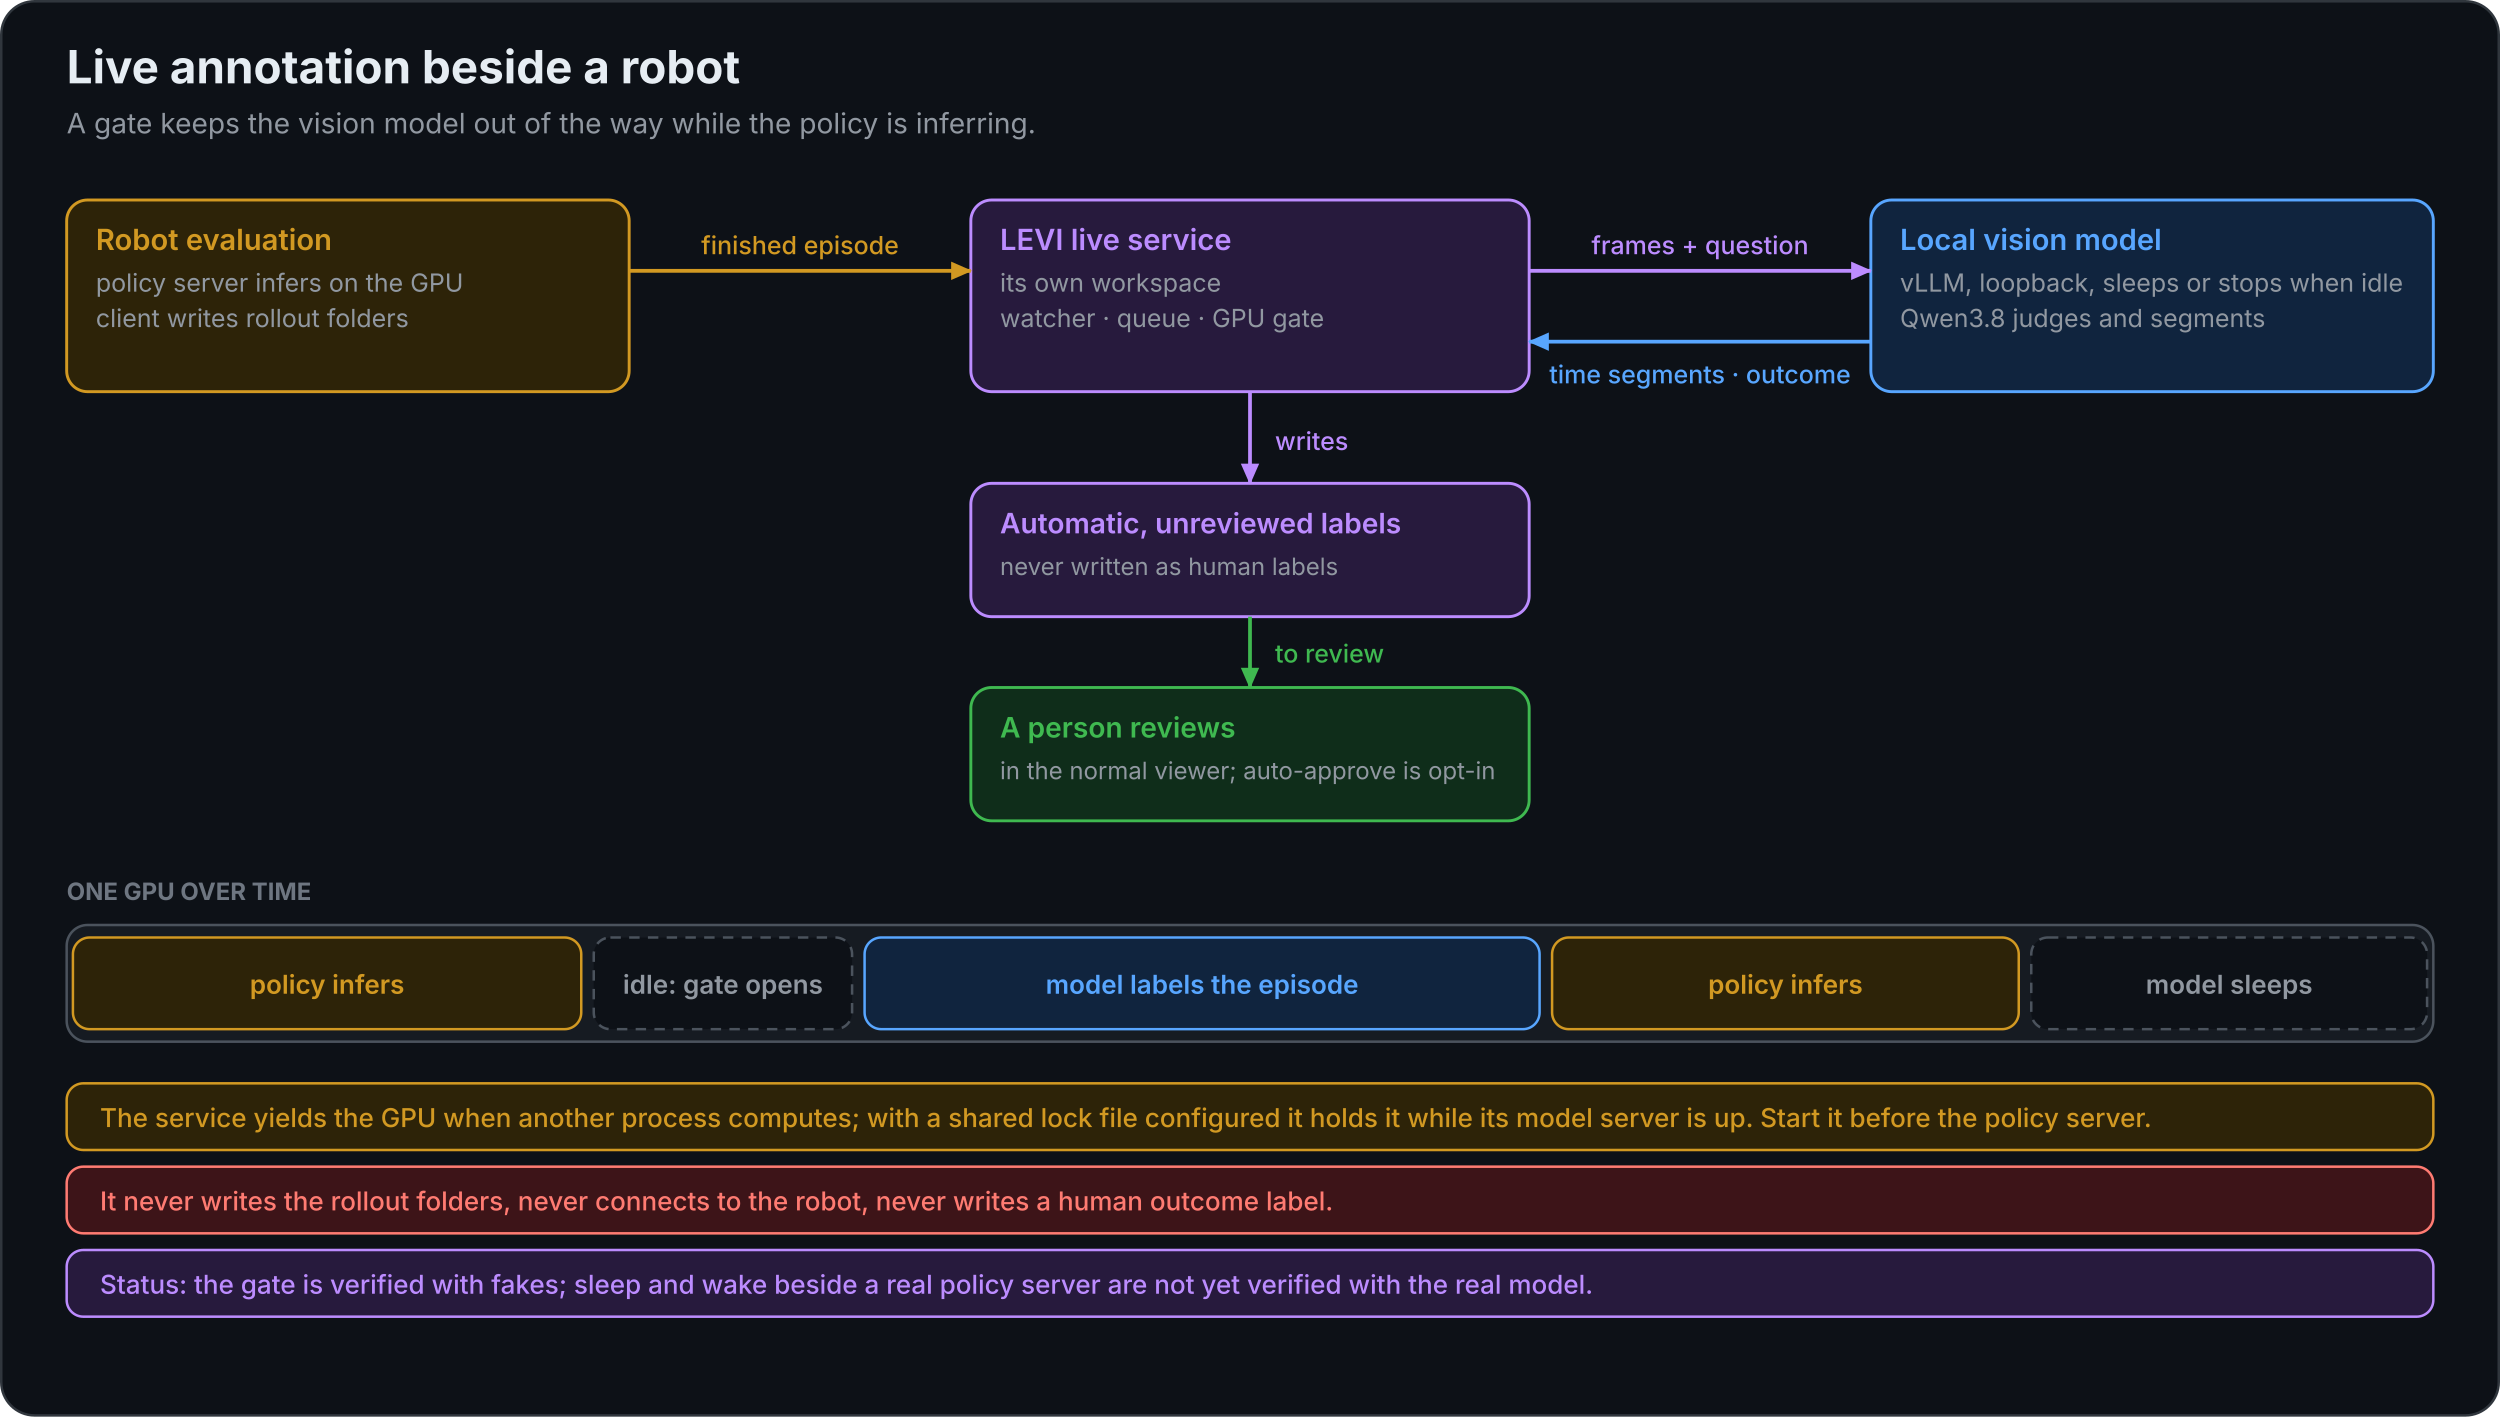
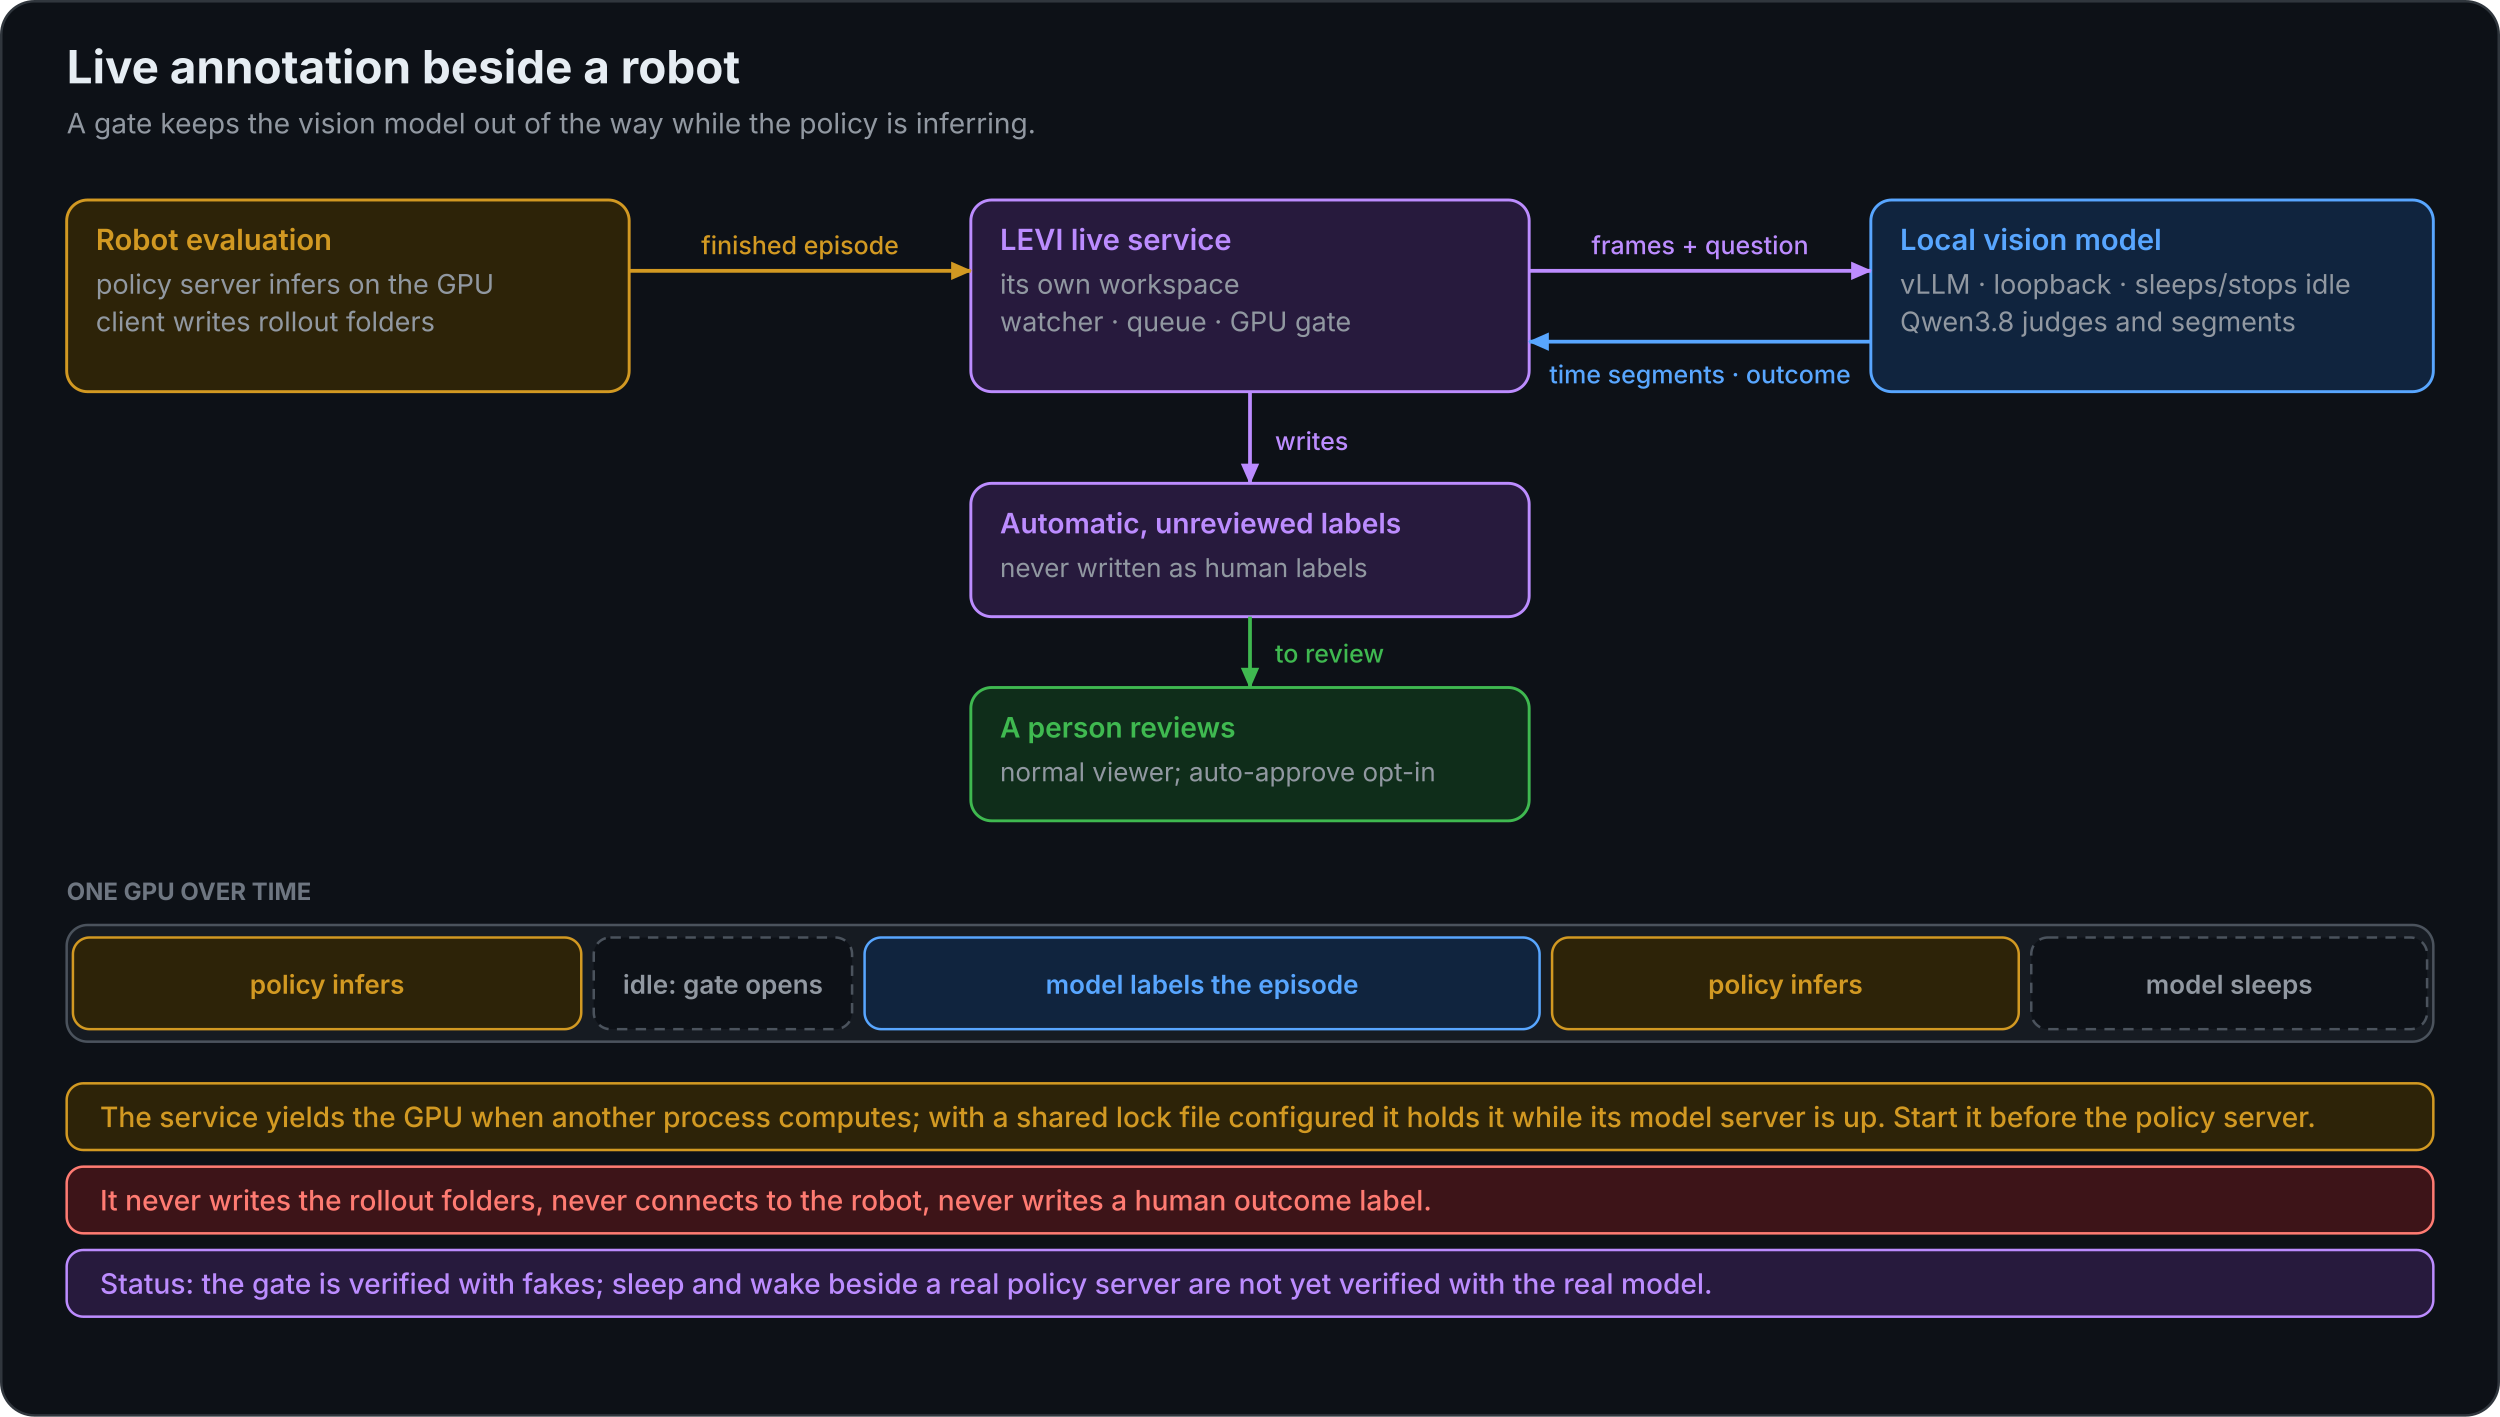
<svg xmlns="http://www.w3.org/2000/svg" viewBox="0 0 1200 680" width="1200" height="680" role="img" aria-labelledby="t d">
  <defs>
    <marker id="a_gate" viewBox="0 0 10 10" refX="8.5" refY="5" markerWidth="7" markerHeight="7" orient="auto">
      <path d="M1 1.5 L9 5 L1 8.5 Z" fill="#d29922" />
    </marker>
    <marker id="a_model" viewBox="0 0 10 10" refX="8.5" refY="5" markerWidth="7" markerHeight="7" orient="auto">
      <path d="M1 1.5 L9 5 L1 8.5 Z" fill="#58a6ff" />
    </marker>
    <marker id="a_person" viewBox="0 0 10 10" refX="8.5" refY="5" markerWidth="7" markerHeight="7" orient="auto">
      <path d="M1 1.5 L9 5 L1 8.5 Z" fill="#3fb950" />
    </marker>
    <marker id="a_system" viewBox="0 0 10 10" refX="8.5" refY="5" markerWidth="7" markerHeight="7" orient="auto">
      <path d="M1 1.5 L9 5 L1 8.5 Z" fill="#bc8cff" />
    </marker>
  </defs>
  <rect x="0.6" y="0.6" width="1198.8" height="678.8" rx="16" fill="#0d1117" stroke="#30363d" stroke-width="1.2" />
  <text x="32" y="40" font-family="Inter, -apple-system, 'Segoe UI', Roboto, 'Noto Sans', Helvetica, Arial, sans-serif" font-size="22" font-weight="700" text-anchor="start" fill="#e6edf3">Live annotation beside a robot</text>
  <text x="32" y="64" font-family="Inter, -apple-system, 'Segoe UI', Roboto, 'Noto Sans', Helvetica, Arial, sans-serif" font-size="13.5" font-weight="400" text-anchor="start" fill="#9198a1">A gate keeps the vision model out of the way while the policy is inferring.</text>
  <rect x="32" y="96" width="270" height="92" rx="10" fill="#2d2308" stroke="#d29922" stroke-width="1.4" />
  <text x="46" y="120" font-family="Inter, -apple-system, 'Segoe UI', Roboto, 'Noto Sans', Helvetica, Arial, sans-serif" font-size="14" font-weight="600" text-anchor="start" fill="#d29922">Robot evaluation</text>
-   <text x="46" y="140" font-family="Inter, -apple-system, 'Segoe UI', Roboto, 'Noto Sans', Helvetica, Arial, sans-serif" font-size="12" font-weight="400" text-anchor="start" fill="#9198a1">policy server infers on the GPU</text>
-   <text x="46" y="157" font-family="Inter, -apple-system, 'Segoe UI', Roboto, 'Noto Sans', Helvetica, Arial, sans-serif" font-size="12" font-weight="400" text-anchor="start" fill="#9198a1">client writes rollout folders</text>
+   <text x="46" y="141" font-family="Inter, -apple-system, 'Segoe UI', Roboto, 'Noto Sans', Helvetica, Arial, sans-serif" font-size="13" font-weight="400" text-anchor="start" fill="#9198a1">policy server infers on the GPU</text>
+   <text x="46" y="159" font-family="Inter, -apple-system, 'Segoe UI', Roboto, 'Noto Sans', Helvetica, Arial, sans-serif" font-size="13" font-weight="400" text-anchor="start" fill="#9198a1">client writes rollout folders</text>
  <rect x="466" y="96" width="268" height="92" rx="10" fill="#271a3d" stroke="#bc8cff" stroke-width="1.4" />
  <text x="480" y="120" font-family="Inter, -apple-system, 'Segoe UI', Roboto, 'Noto Sans', Helvetica, Arial, sans-serif" font-size="14" font-weight="600" text-anchor="start" fill="#bc8cff">LEVI live service</text>
-   <text x="480" y="140" font-family="Inter, -apple-system, 'Segoe UI', Roboto, 'Noto Sans', Helvetica, Arial, sans-serif" font-size="12" font-weight="400" text-anchor="start" fill="#9198a1">its own workspace</text>
-   <text x="480" y="157" font-family="Inter, -apple-system, 'Segoe UI', Roboto, 'Noto Sans', Helvetica, Arial, sans-serif" font-size="12" font-weight="400" text-anchor="start" fill="#9198a1">watcher · queue · GPU gate</text>
+   <text x="480" y="141" font-family="Inter, -apple-system, 'Segoe UI', Roboto, 'Noto Sans', Helvetica, Arial, sans-serif" font-size="13" font-weight="400" text-anchor="start" fill="#9198a1">its own workspace</text>
+   <text x="480" y="159" font-family="Inter, -apple-system, 'Segoe UI', Roboto, 'Noto Sans', Helvetica, Arial, sans-serif" font-size="13" font-weight="400" text-anchor="start" fill="#9198a1">watcher · queue · GPU gate</text>
  <rect x="898" y="96" width="270" height="92" rx="10" fill="#10243e" stroke="#58a6ff" stroke-width="1.4" />
  <text x="912" y="120" font-family="Inter, -apple-system, 'Segoe UI', Roboto, 'Noto Sans', Helvetica, Arial, sans-serif" font-size="14" font-weight="600" text-anchor="start" fill="#58a6ff">Local vision model</text>
-   <text x="912" y="140" font-family="Inter, -apple-system, 'Segoe UI', Roboto, 'Noto Sans', Helvetica, Arial, sans-serif" font-size="12" font-weight="400" text-anchor="start" fill="#9198a1">vLLM, loopback, sleeps or stops when idle</text>
-   <text x="912" y="157" font-family="Inter, -apple-system, 'Segoe UI', Roboto, 'Noto Sans', Helvetica, Arial, sans-serif" font-size="12" font-weight="400" text-anchor="start" fill="#9198a1">Qwen3.8 judges and segments</text>
+   <text x="912" y="141" font-family="Inter, -apple-system, 'Segoe UI', Roboto, 'Noto Sans', Helvetica, Arial, sans-serif" font-size="13" font-weight="400" text-anchor="start" fill="#9198a1">vLLM · loopback · sleeps/stops idle</text>
+   <text x="912" y="159" font-family="Inter, -apple-system, 'Segoe UI', Roboto, 'Noto Sans', Helvetica, Arial, sans-serif" font-size="13" font-weight="400" text-anchor="start" fill="#9198a1">Qwen3.8 judges and segments</text>
  <path d="M302 130 L466 130" fill="none" stroke="#d29922" stroke-width="1.8" stroke-linejoin="round" marker-end="url(#a_gate)" />
  <text x="384" y="122" font-family="Inter, -apple-system, 'Segoe UI', Roboto, 'Noto Sans', Helvetica, Arial, sans-serif" font-size="12" font-weight="500" text-anchor="middle" fill="#d29922">finished episode</text>
  <path d="M734 130 L898 130" fill="none" stroke="#bc8cff" stroke-width="1.8" stroke-linejoin="round" marker-end="url(#a_system)" />
  <text x="816" y="122" font-family="Inter, -apple-system, 'Segoe UI', Roboto, 'Noto Sans', Helvetica, Arial, sans-serif" font-size="12" font-weight="500" text-anchor="middle" fill="#bc8cff">frames + question</text>
  <path d="M898 164 L734 164" fill="none" stroke="#58a6ff" stroke-width="1.8" stroke-linejoin="round" marker-end="url(#a_model)" />
  <text x="816" y="184" font-family="Inter, -apple-system, 'Segoe UI', Roboto, 'Noto Sans', Helvetica, Arial, sans-serif" font-size="12" font-weight="500" text-anchor="middle" fill="#58a6ff">time segments · outcome</text>
  <rect x="466" y="232" width="268" height="64" rx="10" fill="#271a3d" stroke="#bc8cff" stroke-width="1.4" />
  <text x="480" y="256" font-family="Inter, -apple-system, 'Segoe UI', Roboto, 'Noto Sans', Helvetica, Arial, sans-serif" font-size="13.5" font-weight="600" text-anchor="start" fill="#bc8cff">Automatic, unreviewed labels</text>
-   <text x="480" y="276" font-family="Inter, -apple-system, 'Segoe UI', Roboto, 'Noto Sans', Helvetica, Arial, sans-serif" font-size="11.5" font-weight="400" text-anchor="start" fill="#9198a1">never written as human labels</text>
+   <text x="480" y="277" font-family="Inter, -apple-system, 'Segoe UI', Roboto, 'Noto Sans', Helvetica, Arial, sans-serif" font-size="12.5" font-weight="400" text-anchor="start" fill="#9198a1">never written as human labels</text>
  <path d="M600 188 L600 232" fill="none" stroke="#bc8cff" stroke-width="1.8" stroke-linejoin="round" marker-end="url(#a_system)" />
  <text x="612" y="216" font-family="Inter, -apple-system, 'Segoe UI', Roboto, 'Noto Sans', Helvetica, Arial, sans-serif" font-size="12" font-weight="500" text-anchor="start" fill="#bc8cff">writes</text>
  <rect x="466" y="330" width="268" height="64" rx="10" fill="#0f2d1a" stroke="#3fb950" stroke-width="1.4" />
  <text x="480" y="354" font-family="Inter, -apple-system, 'Segoe UI', Roboto, 'Noto Sans', Helvetica, Arial, sans-serif" font-size="13.5" font-weight="600" text-anchor="start" fill="#3fb950">A person reviews</text>
-   <text x="480" y="374" font-family="Inter, -apple-system, 'Segoe UI', Roboto, 'Noto Sans', Helvetica, Arial, sans-serif" font-size="11.5" font-weight="400" text-anchor="start" fill="#9198a1">in the normal viewer; auto-approve is opt-in</text>
+   <text x="480" y="375" font-family="Inter, -apple-system, 'Segoe UI', Roboto, 'Noto Sans', Helvetica, Arial, sans-serif" font-size="12.5" font-weight="400" text-anchor="start" fill="#9198a1">normal viewer; auto-approve opt-in</text>
  <path d="M600 296 L600 330" fill="none" stroke="#3fb950" stroke-width="1.8" stroke-linejoin="round" marker-end="url(#a_person)" />
  <text x="612" y="318" font-family="Inter, -apple-system, 'Segoe UI', Roboto, 'Noto Sans', Helvetica, Arial, sans-serif" font-size="12" font-weight="500" text-anchor="start" fill="#3fb950">to review</text>
  <text x="32" y="432" font-family="Inter, -apple-system, 'Segoe UI', Roboto, 'Noto Sans', Helvetica, Arial, sans-serif" font-size="11.5" font-weight="700" text-anchor="start" fill="#6e7681">ONE GPU OVER TIME</text>
  <rect x="32" y="444" width="1136" height="56" rx="10" fill="#161b22" stroke="#4b535d" stroke-width="1.2" />
  <rect x="35" y="450" width="244" height="44" rx="8" fill="#2d2308" stroke="#d29922" stroke-width="1.2" />
  <text x="157.0" y="477" font-family="Inter, -apple-system, 'Segoe UI', Roboto, 'Noto Sans', Helvetica, Arial, sans-serif" font-size="12.5" font-weight="600" text-anchor="middle" fill="#d29922">policy infers</text>
  <rect x="285" y="450" width="124" height="44" rx="8" fill="#0d1117" stroke="#4b535d" stroke-width="1.2" stroke-dasharray="5 4" />
  <text x="347.0" y="477" font-family="Inter, -apple-system, 'Segoe UI', Roboto, 'Noto Sans', Helvetica, Arial, sans-serif" font-size="12.5" font-weight="600" text-anchor="middle" fill="#9198a1">idle: gate opens</text>
  <rect x="415" y="450" width="324" height="44" rx="8" fill="#10243e" stroke="#58a6ff" stroke-width="1.2" />
  <text x="577.0" y="477" font-family="Inter, -apple-system, 'Segoe UI', Roboto, 'Noto Sans', Helvetica, Arial, sans-serif" font-size="12.5" font-weight="600" text-anchor="middle" fill="#58a6ff">model labels the episode</text>
  <rect x="745" y="450" width="224" height="44" rx="8" fill="#2d2308" stroke="#d29922" stroke-width="1.2" />
  <text x="857.0" y="477" font-family="Inter, -apple-system, 'Segoe UI', Roboto, 'Noto Sans', Helvetica, Arial, sans-serif" font-size="12.5" font-weight="600" text-anchor="middle" fill="#d29922">policy infers</text>
  <rect x="975" y="450" width="190" height="44" rx="8" fill="#0d1117" stroke="#4b535d" stroke-width="1.2" stroke-dasharray="5 4" />
  <text x="1070.0" y="477" font-family="Inter, -apple-system, 'Segoe UI', Roboto, 'Noto Sans', Helvetica, Arial, sans-serif" font-size="12.5" font-weight="600" text-anchor="middle" fill="#9198a1">model sleeps</text>
  <rect x="32" y="520" width="1136" height="32" rx="8" fill="#2d2308" stroke="#d29922" stroke-width="1.2" />
-   <text x="48" y="541" font-family="Inter, -apple-system, 'Segoe UI', Roboto, 'Noto Sans', Helvetica, Arial, sans-serif" font-size="12.5" font-weight="500" text-anchor="start" fill="#d29922">The service yields the GPU when another process computes; with a shared lock file configured it holds it while its model server is up. Start it before the policy server.</text>
+   <text x="48" y="541" font-family="Inter, -apple-system, 'Segoe UI', Roboto, 'Noto Sans', Helvetica, Arial, sans-serif" font-size="13.5" font-weight="500" text-anchor="start" fill="#d29922">The service yields the GPU when another process computes; with a shared lock file configured it holds it while its model server is up. Start it before the policy server.</text>
  <rect x="32" y="560" width="1136" height="32" rx="8" fill="#3d1418" stroke="#ff7b72" stroke-width="1.2" />
-   <text x="48" y="581" font-family="Inter, -apple-system, 'Segoe UI', Roboto, 'Noto Sans', Helvetica, Arial, sans-serif" font-size="12.5" font-weight="500" text-anchor="start" fill="#ff7b72">It never writes the rollout folders, never connects to the robot, never writes a human outcome label.</text>
+   <text x="48" y="581" font-family="Inter, -apple-system, 'Segoe UI', Roboto, 'Noto Sans', Helvetica, Arial, sans-serif" font-size="13.5" font-weight="500" text-anchor="start" fill="#ff7b72">It never writes the rollout folders, never connects to the robot, never writes a human outcome label.</text>
  <rect x="32" y="600" width="1136" height="32" rx="8" fill="#271a3d" stroke="#bc8cff" stroke-width="1.2" />
-   <text x="48" y="621" font-family="Inter, -apple-system, 'Segoe UI', Roboto, 'Noto Sans', Helvetica, Arial, sans-serif" font-size="12.5" font-weight="500" text-anchor="start" fill="#bc8cff">Status: the gate is verified with fakes; sleep and wake beside a real policy server are not yet verified with the real model.</text>
+   <text x="48" y="621" font-family="Inter, -apple-system, 'Segoe UI', Roboto, 'Noto Sans', Helvetica, Arial, sans-serif" font-size="13.5" font-weight="500" text-anchor="start" fill="#bc8cff">Status: the gate is verified with fakes; sleep and wake beside a real policy server are not yet verified with the real model.</text>
</svg>
